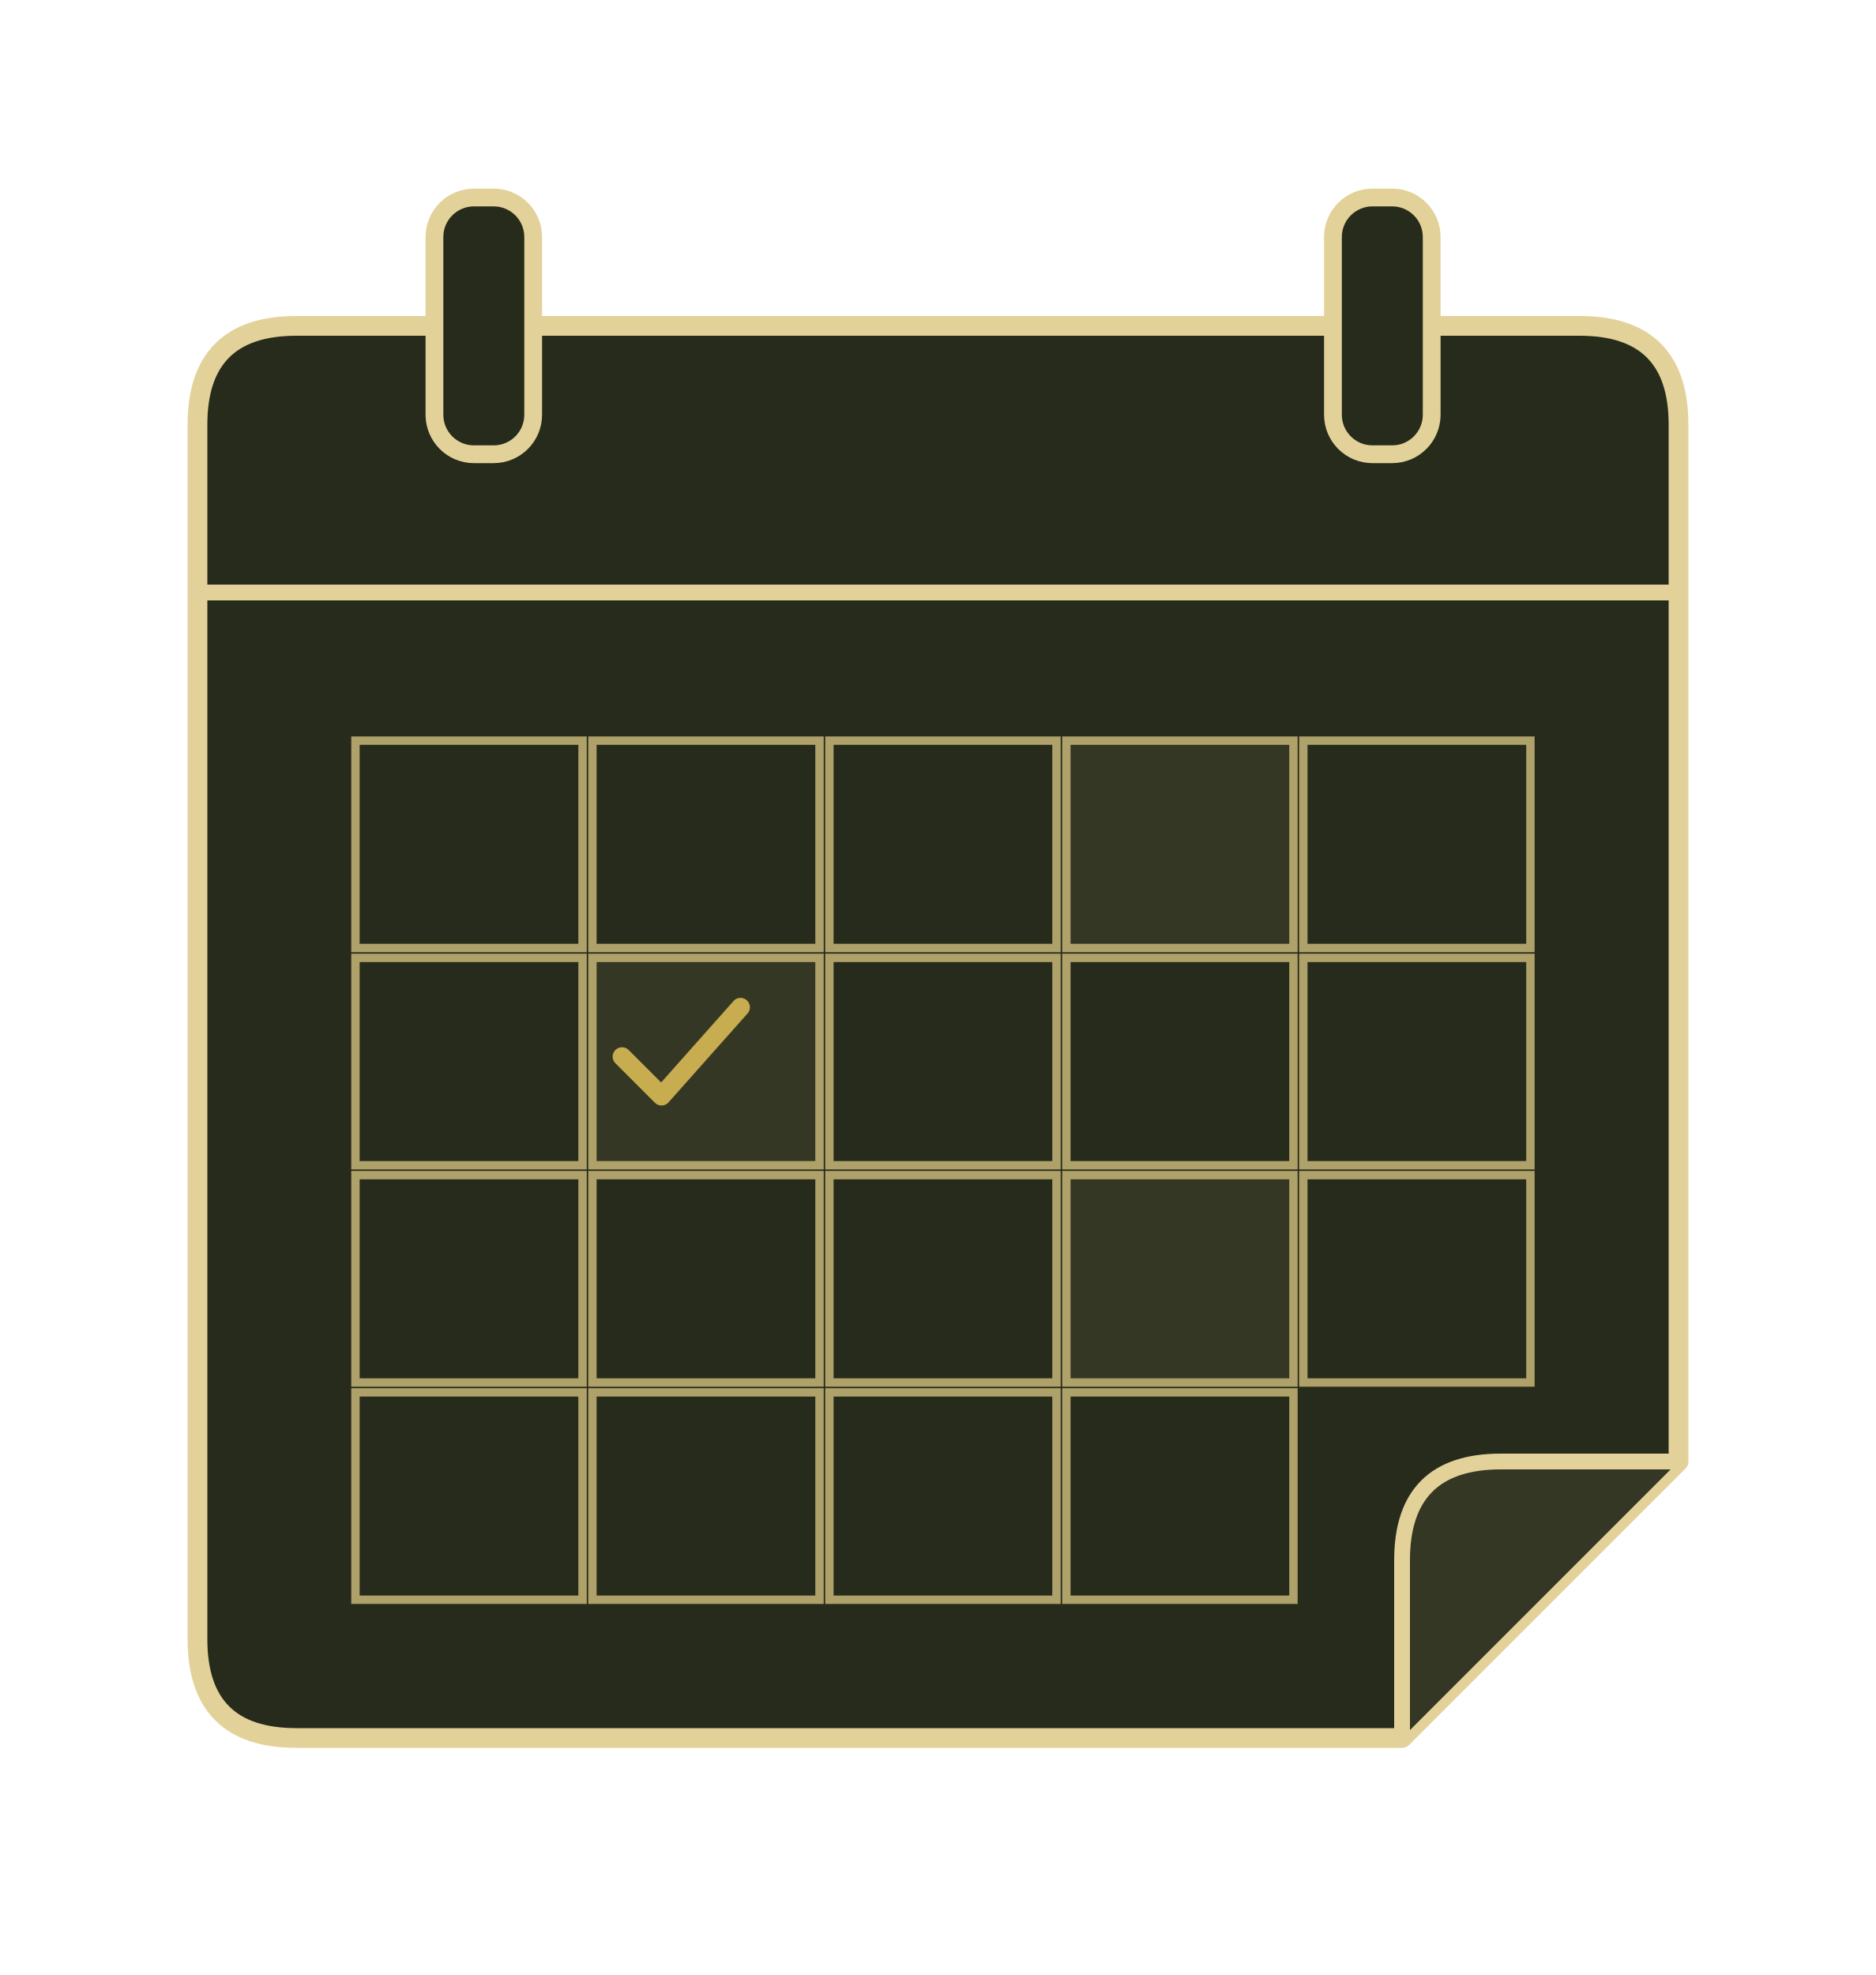
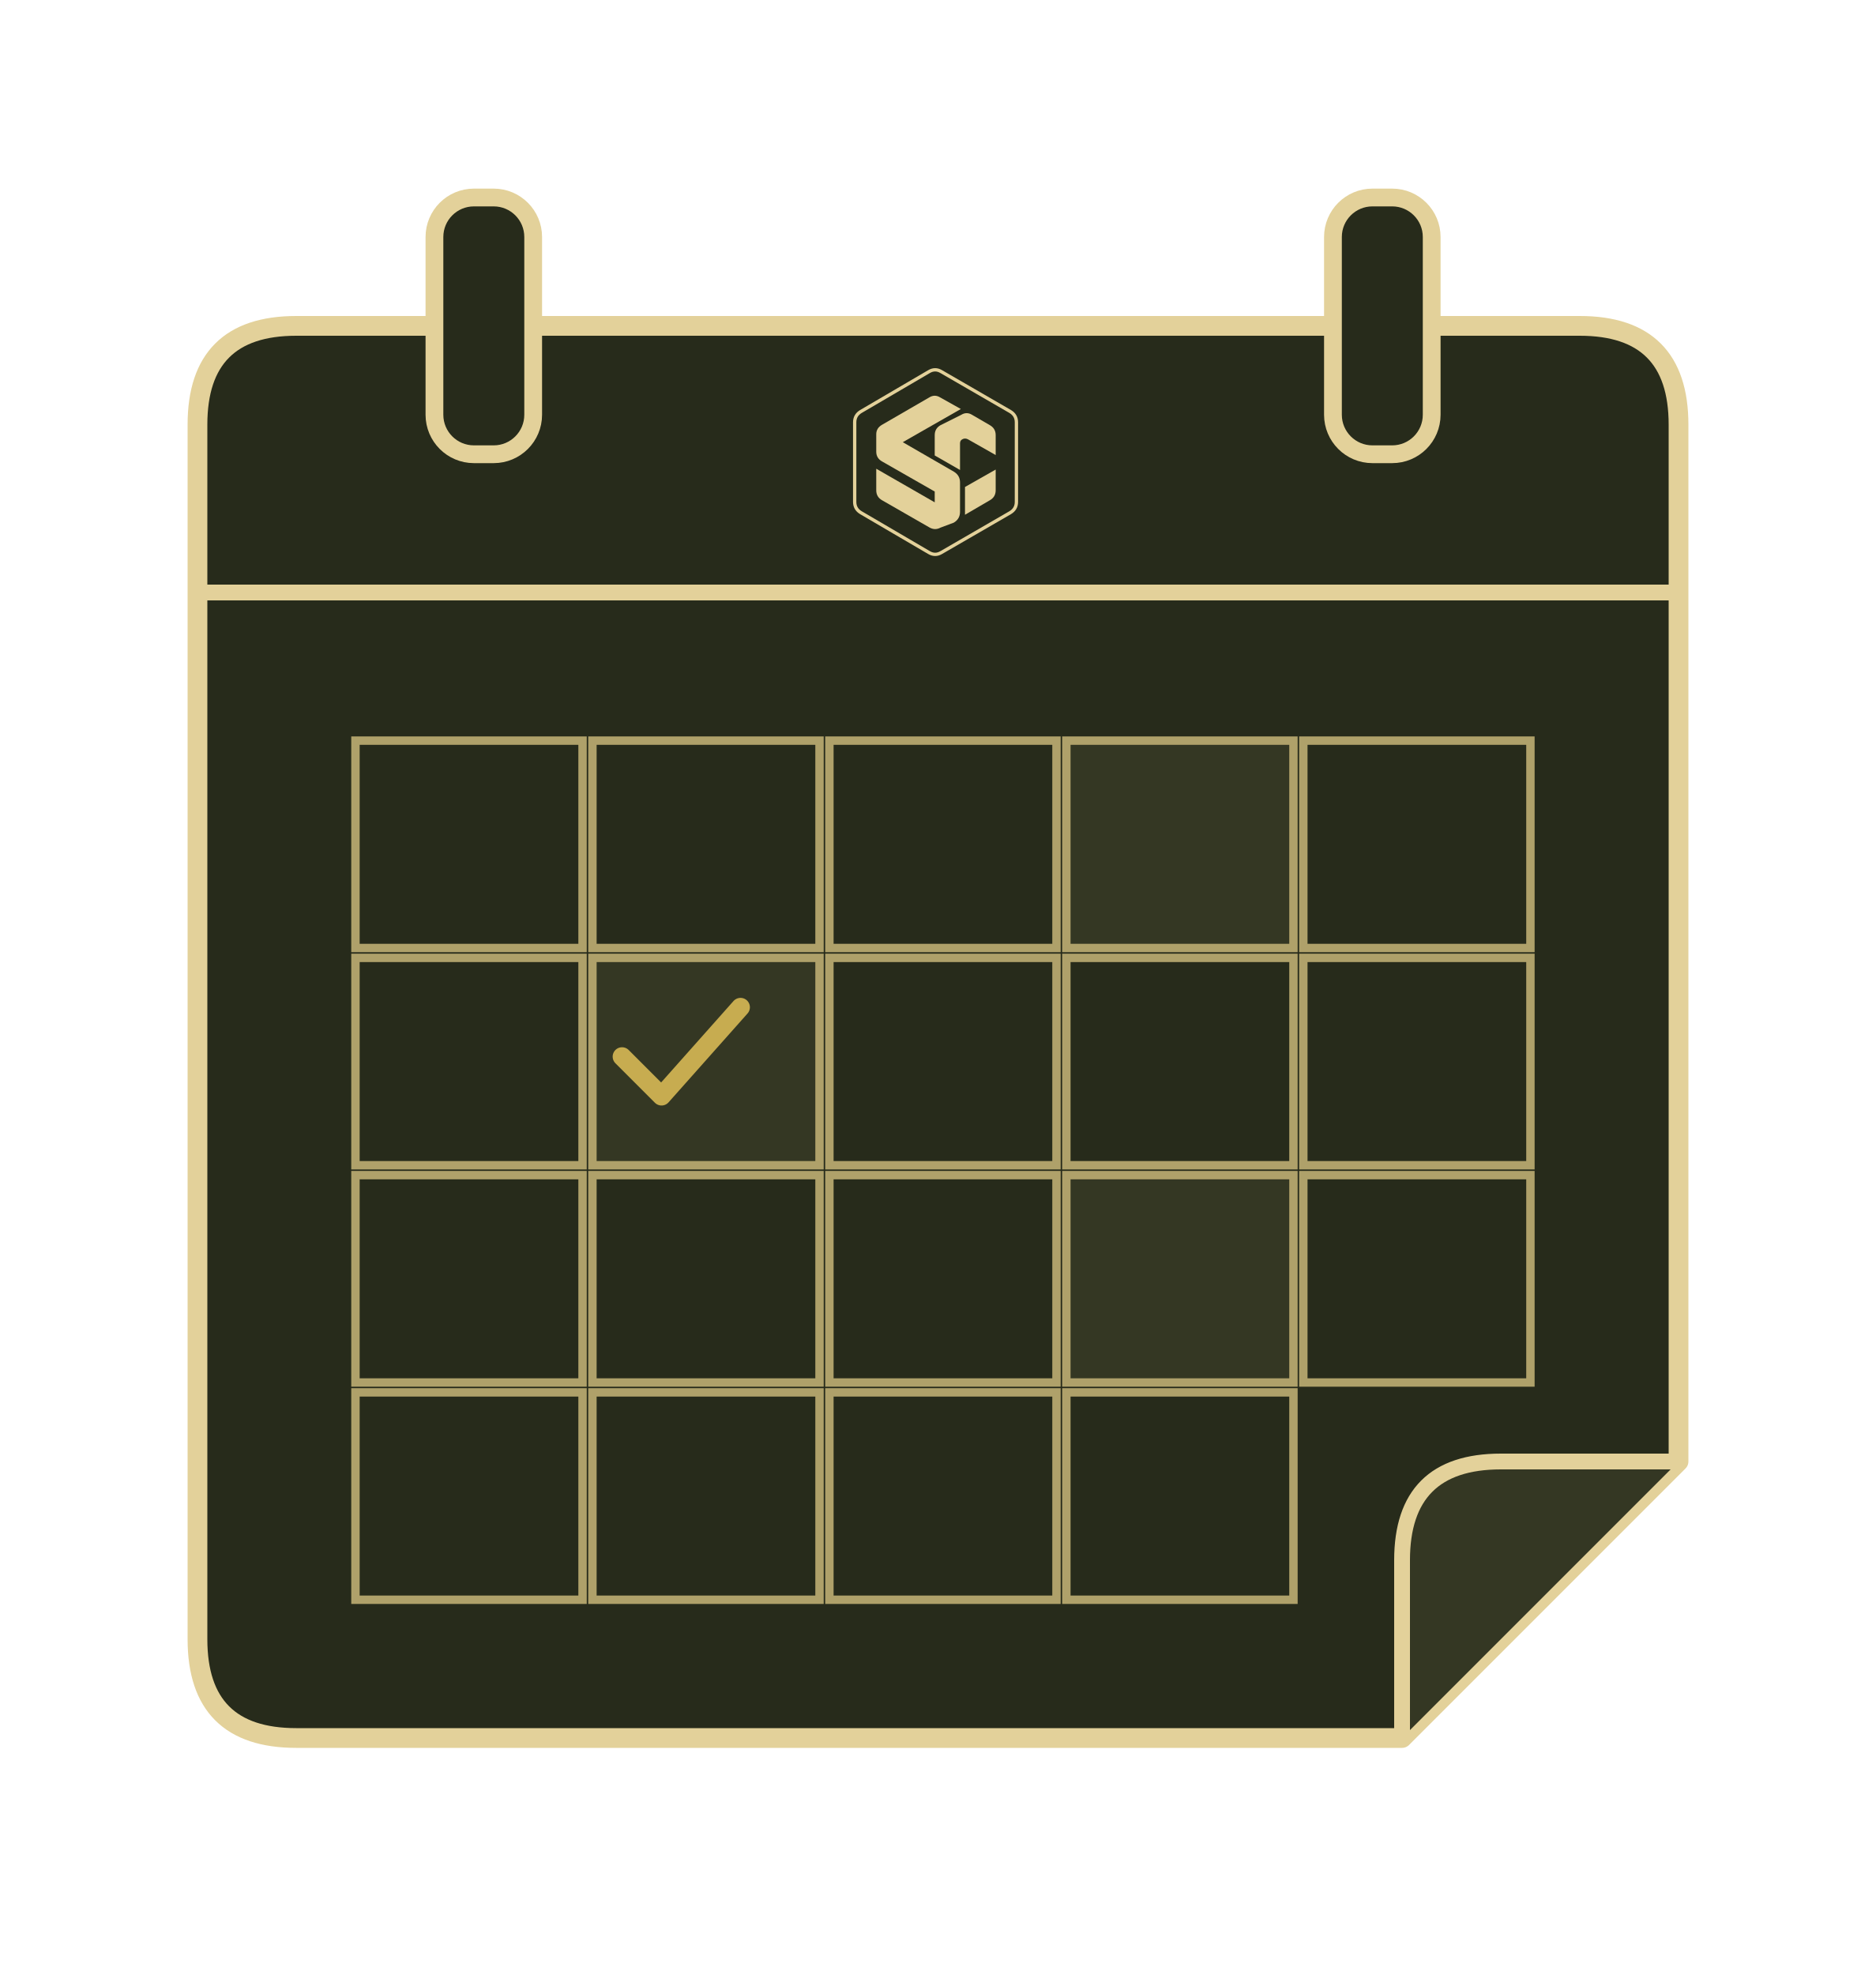
<svg xmlns="http://www.w3.org/2000/svg" width="342" height="360" viewBox="15 25 190 200" fill="none" role="img" aria-labelledby="title desc">
  <g id="event-calendar">
    <path d="M45 58H175Q185 58 185 68V173L157 201H45Q35 201 35 191V68Q35 58 45 58Z" fill="#272B1B" stroke="#E3D19A" stroke-width="2" stroke-linecap="round" stroke-linejoin="round" />
    <path d="M35 85H185" fill="none" stroke="#E3D19A" stroke-width="1.6" stroke-linecap="round" stroke-linejoin="round" />
    <path d="M157 201V183Q157 173 167 173H185" fill="#343723" stroke="#E3D19A" stroke-width="1.6" stroke-linecap="round" stroke-linejoin="round" />
    <rect x="59" y="45" width="10" height="26" rx="4" fill="#272B1B" stroke="#E3D19A" stroke-width="1.8" />
    <rect x="150" y="45" width="10" height="26" rx="4" fill="#272B1B" stroke="#E3D19A" stroke-width="1.8" />
    <rect x="51" y="100" width="23" height="21" rx="0" fill="none" stroke="#AFA16A" stroke-width="0.85" />
    <rect x="75" y="100" width="23" height="21" rx="0" fill="none" stroke="#AFA16A" stroke-width="0.85" />
    <rect x="99" y="100" width="23" height="21" rx="0" fill="none" stroke="#AFA16A" stroke-width="0.85" />
    <rect x="123" y="100" width="23" height="21" rx="0" fill="#343723" stroke="#AFA16A" stroke-width="0.85" />
    <rect x="147" y="100" width="23" height="21" rx="0" fill="none" stroke="#AFA16A" stroke-width="0.85" />
    <rect x="51" y="122" width="23" height="21" rx="0" fill="none" stroke="#AFA16A" stroke-width="0.85" />
    <rect x="75" y="122" width="23" height="21" rx="0" fill="#343723" stroke="#AFA16A" stroke-width="0.85" />
    <rect x="99" y="122" width="23" height="21" rx="0" fill="none" stroke="#AFA16A" stroke-width="0.85" />
    <rect x="123" y="122" width="23" height="21" rx="0" fill="none" stroke="#AFA16A" stroke-width="0.85" />
    <rect x="147" y="122" width="23" height="21" rx="0" fill="none" stroke="#AFA16A" stroke-width="0.85" />
    <rect x="51" y="144" width="23" height="21" rx="0" fill="none" stroke="#AFA16A" stroke-width="0.85" />
    <rect x="75" y="144" width="23" height="21" rx="0" fill="none" stroke="#AFA16A" stroke-width="0.85" />
    <rect x="99" y="144" width="23" height="21" rx="0" fill="none" stroke="#AFA16A" stroke-width="0.85" />
    <rect x="123" y="144" width="23" height="21" rx="0" fill="#343723" stroke="#AFA16A" stroke-width="0.85" />
    <rect x="147" y="144" width="23" height="21" rx="0" fill="none" stroke="#AFA16A" stroke-width="0.85" />
    <rect x="51" y="166" width="23" height="21" rx="0" fill="none" stroke="#AFA16A" stroke-width="0.85" />
    <rect x="75" y="166" width="23" height="21" rx="0" fill="none" stroke="#AFA16A" stroke-width="0.85" />
    <rect x="99" y="166" width="23" height="21" rx="0" fill="none" stroke="#AFA16A" stroke-width="0.85" />
    <rect x="123" y="166" width="23" height="21" rx="0" fill="none" stroke="#AFA16A" stroke-width="0.85" />
+     <g id="calendar-struct-capital-symbol" transform="translate(99 61) scale(0.042)">
+       <g transform="translate(-248 -183)">
+         <path d="M488 222 Q503 213 518 222 L684 318 Q699 327 699 344 V536 Q699 553 684 562 L518 658 Q503 667 488 658 L324 562 Q309 553 309 536 V344 Q309 327 324 318 Z" fill="none" stroke="#E3D19A" stroke-width="8" stroke-linecap="round" stroke-linejoin="round" />
+         <path d="M565 312 L425 392 L548 463 Q563 472 563 489 V560 Q563 577 548 586 L516 598 Q503 605 490 598 L375 532 Q361 524 361 508 V456 L502 537 V511 L376 439 Q361 431 361 415 V373 Q361 358 375 350 L489 284 Q502 276 515 284 Z" fill="#E3D19A" />
+         <path d="M566 326 Q579 318 592 326 L635 351 Q649 359 649 375 V423 L582 385 Q574 381 567 386 Q563 389 563 395 V459 L502 424 V375 Q502 359 516 351 Z" fill="#E3D19A" />
+         <path d="M575 500 L649 458 V508 Q649 524 635 532 L575 567 Z" fill="#E3D19A" />
+       </g>
+     </g>
    <path d="M78 132l4 4 8-9" fill="none" stroke="#C7AC50" stroke-width="1.9" stroke-linecap="round" stroke-linejoin="round" />
  </g>
</svg>
